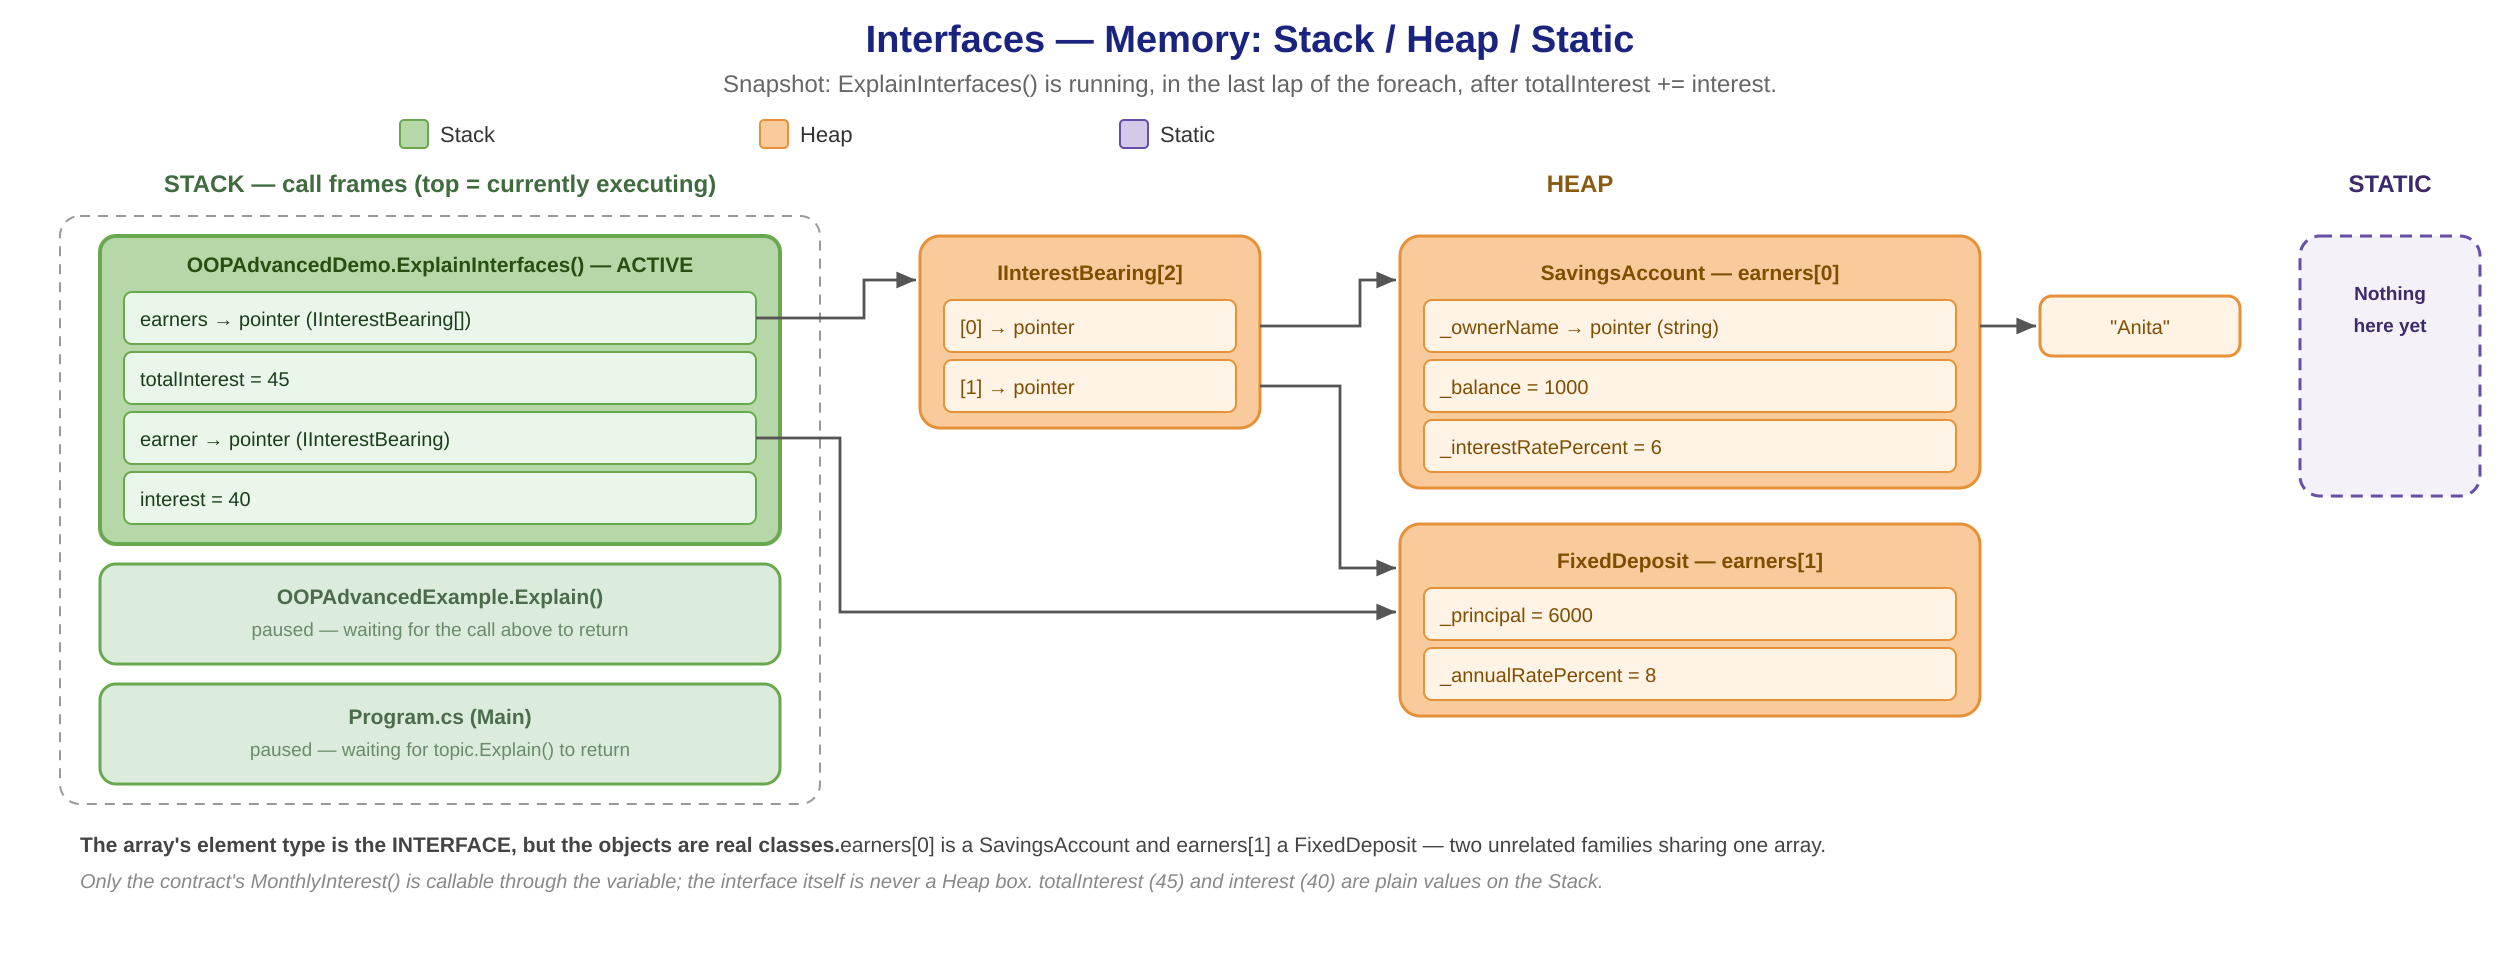
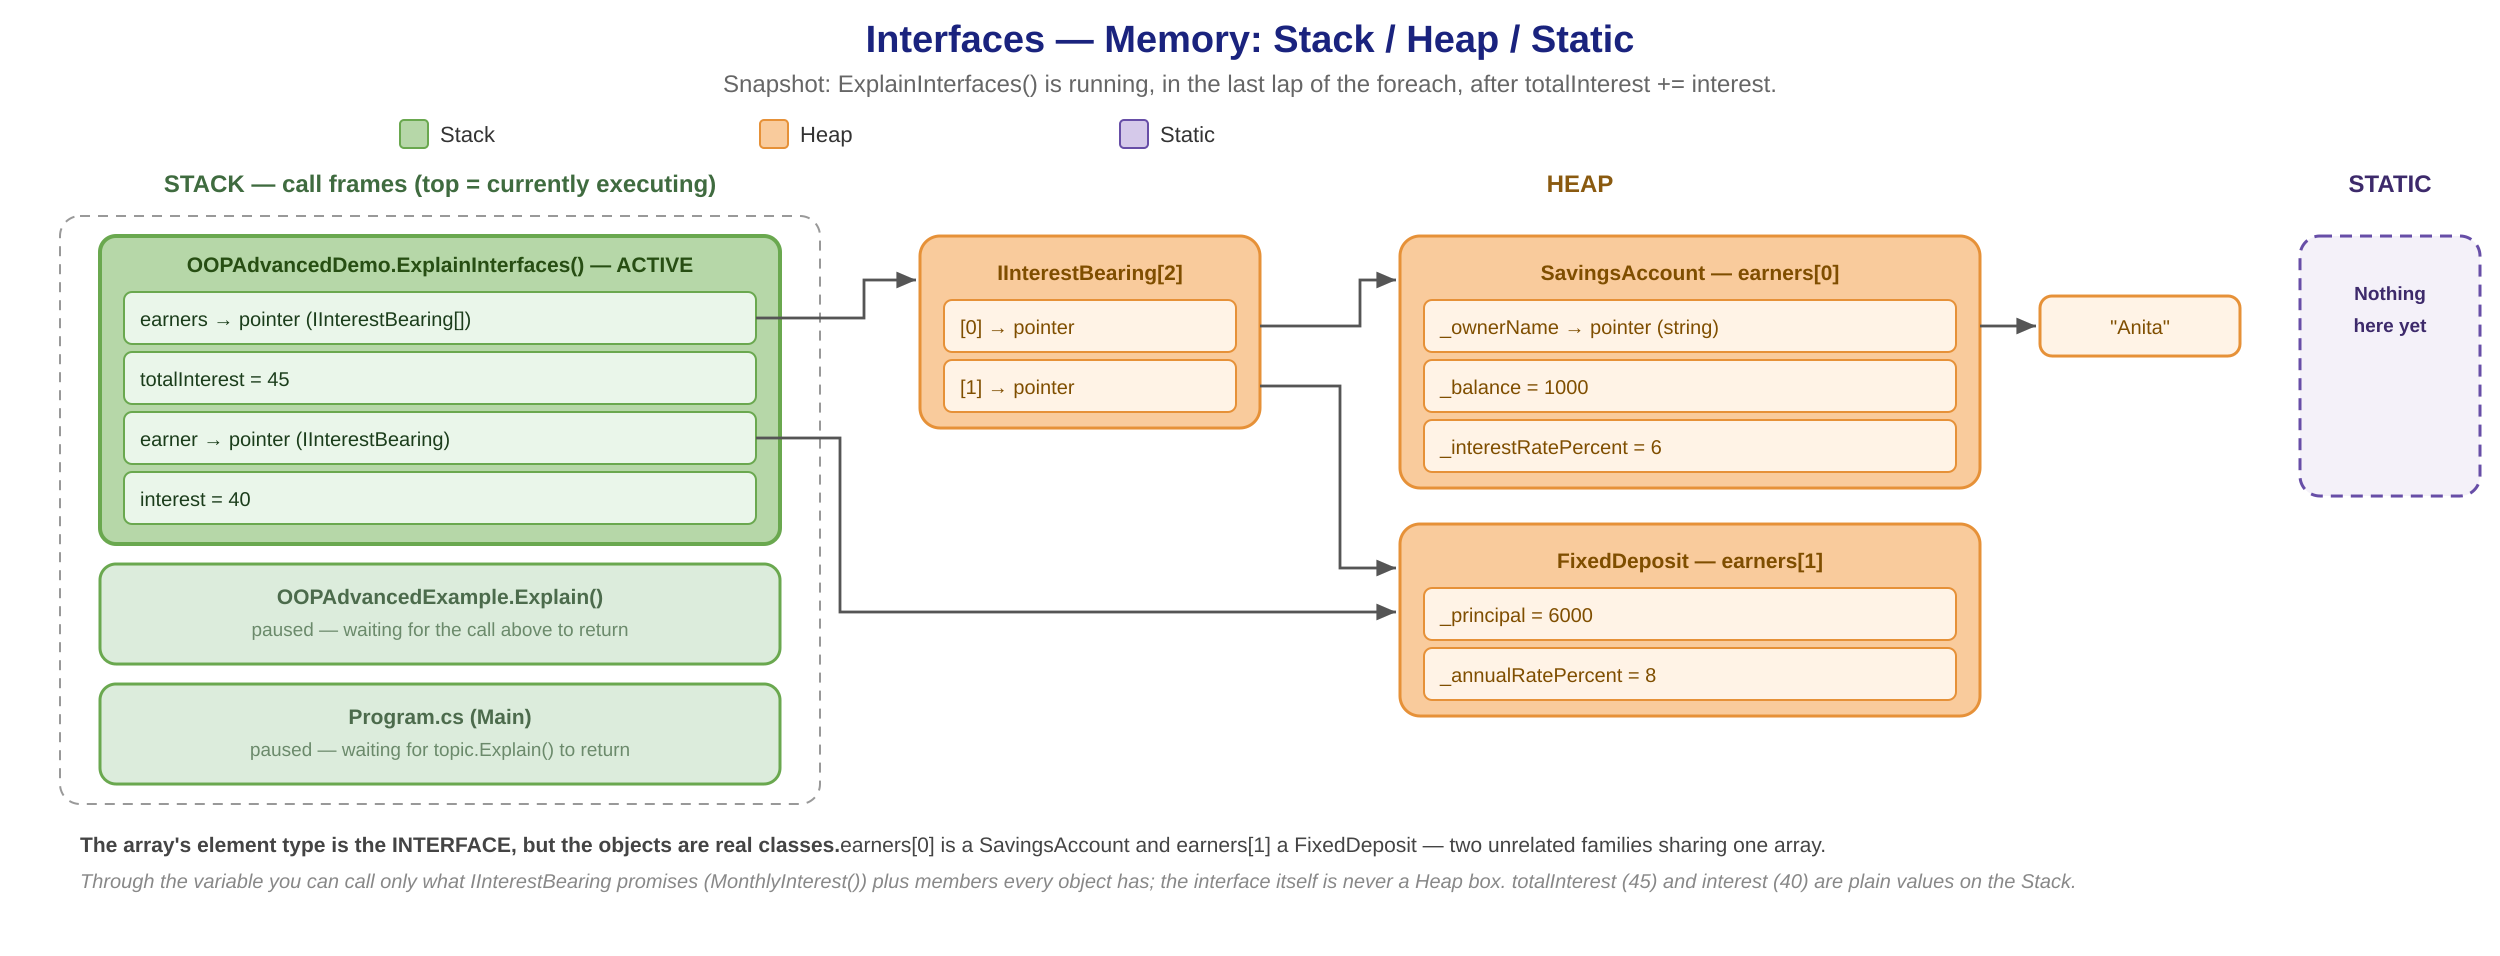
<svg xmlns="http://www.w3.org/2000/svg" viewBox="0 0 1250 478" font-family="Arial, Helvetica, sans-serif">
  <defs>
    <marker id="a" markerWidth="9" markerHeight="9" refX="7" refY="3" orient="auto">
      <path d="M0,0 L7,3 L0,6 Z" fill="#555" />
    </marker>
  </defs>
  <rect x="0" y="0" width="1250" height="478" fill="#ffffff" />
  <text x="625.0" y="26" text-anchor="middle" font-size="19" font-weight="bold" fill="#1a237e">Interfaces — Memory: Stack / Heap / Static</text>
  <text x="625.0" y="46" text-anchor="middle" font-size="12" fill="#666">Snapshot: ExplainInterfaces() is running, in the last lap of the foreach, after totalInterest += interest.</text>
  <g font-size="11" fill="#333">
    <rect x="200" y="60" width="14" height="14" rx="2" fill="#b6d7a8" stroke="#6aa84f" />
    <text x="220" y="71">Stack</text>
  </g>
  <g font-size="11" fill="#333">
    <rect x="380" y="60" width="14" height="14" rx="2" fill="#f9cb9c" stroke="#e69138" />
    <text x="400" y="71">Heap</text>
  </g>
  <g font-size="11" fill="#333">
    <rect x="560" y="60" width="14" height="14" rx="2" fill="#d5c9ea" stroke="#674ea7" />
    <text x="580" y="71">Static</text>
  </g>
  <text x="220" y="96" text-anchor="middle" font-size="12" font-weight="bold" fill="#3f6b3f">STACK — call frames (top = currently executing)</text>
  <text x="790" y="96" text-anchor="middle" font-size="12" font-weight="bold" fill="#8a5a10">HEAP</text>
  <text x="1195" y="96" text-anchor="middle" font-size="12" font-weight="bold" fill="#3d2a6b">STATIC</text>
  <rect x="30" y="108" width="380" height="294" rx="10" fill="none" stroke="#999" stroke-width="1" stroke-dasharray="5 4" />
  <rect x="50" y="118" width="340" height="154" rx="8" fill="#b6d7a8" stroke="#6aa84f" stroke-width="2" />
  <text x="220" y="136" text-anchor="middle" font-size="10.5" font-weight="bold" fill="#274e13">OOPAdvancedDemo.ExplainInterfaces() — ACTIVE</text>
  <rect x="62" y="146" width="316" height="26" rx="4" fill="#eaf6ea" stroke="#6aa84f" stroke-width="1" />
  <text x="70" y="163" font-size="10" fill="#1b3d1b">earners → pointer  (IInterestBearing[])</text>
  <rect x="62" y="176" width="316" height="26" rx="4" fill="#eaf6ea" stroke="#6aa84f" stroke-width="1" />
  <text x="70" y="193" font-size="10" fill="#1b3d1b">totalInterest = 45</text>
  <rect x="62" y="206" width="316" height="26" rx="4" fill="#eaf6ea" stroke="#6aa84f" stroke-width="1" />
  <text x="70" y="223" font-size="10" fill="#1b3d1b">earner → pointer  (IInterestBearing)</text>
  <rect x="62" y="236" width="316" height="26" rx="4" fill="#eaf6ea" stroke="#6aa84f" stroke-width="1" />
  <text x="70" y="253" font-size="10" fill="#1b3d1b">interest = 40</text>
  <rect x="50" y="282" width="340" height="50" rx="8" fill="#dcecdc" stroke="#6aa84f" stroke-width="1.5" />
  <text x="220" y="302" text-anchor="middle" font-size="10.5" font-weight="bold" fill="#4c6b4c">OOPAdvancedExample.Explain()</text>
  <text x="220" y="318" text-anchor="middle" font-size="9.5" fill="#6b8a6b">paused — waiting for the call above to return</text>
  <rect x="50" y="342" width="340" height="50" rx="8" fill="#dcecdc" stroke="#6aa84f" stroke-width="1.5" />
  <text x="220" y="362" text-anchor="middle" font-size="10.5" font-weight="bold" fill="#4c6b4c">Program.cs (Main)</text>
  <text x="220" y="378" text-anchor="middle" font-size="9.5" fill="#6b8a6b">paused — waiting for topic.Explain() to return</text>
  <rect x="460" y="118" width="170" height="96" rx="10" fill="#f9cb9c" stroke="#e69138" stroke-width="1.5" />
  <text x="545.0" y="140" text-anchor="middle" font-size="10.5" font-weight="bold" fill="#7f4e00">IInterestBearing[2]</text>
  <rect x="472" y="150" width="146" height="26" rx="4" fill="#fff3e6" stroke="#e69138" stroke-width="1" />
  <text x="480" y="167" font-size="10" fill="#7f4e00">[0] → pointer</text>
  <rect x="472" y="180" width="146" height="26" rx="4" fill="#fff3e6" stroke="#e69138" stroke-width="1" />
  <text x="480" y="197" font-size="10" fill="#7f4e00">[1] → pointer</text>
  <rect x="700" y="118" width="290" height="126" rx="10" fill="#f9cb9c" stroke="#e69138" stroke-width="1.5" />
  <text x="845.0" y="140" text-anchor="middle" font-size="10.5" font-weight="bold" fill="#7f4e00">SavingsAccount — earners[0]</text>
  <rect x="712" y="150" width="266" height="26" rx="4" fill="#fff3e6" stroke="#e69138" stroke-width="1" />
  <text x="720" y="167" font-size="10" fill="#7f4e00">_ownerName → pointer (string)</text>
  <rect x="712" y="180" width="266" height="26" rx="4" fill="#fff3e6" stroke="#e69138" stroke-width="1" />
  <text x="720" y="197" font-size="10" fill="#7f4e00">_balance = 1000</text>
  <rect x="712" y="210" width="266" height="26" rx="4" fill="#fff3e6" stroke="#e69138" stroke-width="1" />
  <text x="720" y="227" font-size="10" fill="#7f4e00">_interestRatePercent = 6</text>
  <rect x="700" y="262" width="290" height="96" rx="10" fill="#f9cb9c" stroke="#e69138" stroke-width="1.5" />
  <text x="845.0" y="284" text-anchor="middle" font-size="10.5" font-weight="bold" fill="#7f4e00">FixedDeposit — earners[1]</text>
  <rect x="712" y="294" width="266" height="26" rx="4" fill="#fff3e6" stroke="#e69138" stroke-width="1" />
  <text x="720" y="311" font-size="10" fill="#7f4e00">_principal = 6000</text>
  <rect x="712" y="324" width="266" height="26" rx="4" fill="#fff3e6" stroke="#e69138" stroke-width="1" />
  <text x="720" y="341" font-size="10" fill="#7f4e00">_annualRatePercent = 8</text>
  <rect x="1020" y="148" width="100" height="30" rx="6" fill="#fff3e6" stroke="#e69138" stroke-width="1.5" />
  <text x="1070.0" y="167" text-anchor="middle" font-size="10" fill="#7f4e00">"Anita"</text>
  <line x1="990" y1="163" x2="1018" y2="163" stroke="#555" stroke-width="1.4" marker-end="url(#a)" />
  <polyline points="630,163 680,163 680,140 698,140" fill="none" stroke="#555" stroke-width="1.4" marker-end="url(#a)" />
  <polyline points="630,193 670,193 670,284 698,284" fill="none" stroke="#555" stroke-width="1.4" marker-end="url(#a)" />
  <polyline points="378,159 432,159 432,140 458,140" fill="none" stroke="#555" stroke-width="1.4" marker-end="url(#a)" />
  <polyline points="378,219 420,219 420,306 698,306" fill="none" stroke="#555" stroke-width="1.4" marker-end="url(#a)" />
  <rect x="1150" y="118" width="90" height="130" rx="10" fill="#d5c9ea" stroke="#674ea7" stroke-width="1.5" stroke-dasharray="6 4" fill-opacity="0.25" />
  <text x="1195" y="150" text-anchor="middle" font-size="9.5" font-weight="bold" fill="#3d2a6b">Nothing</text>
  <text x="1195" y="166" text-anchor="middle" font-size="9.5" font-weight="bold" fill="#3d2a6b">here yet</text>
  <text x="40" y="426" font-size="10.5" fill="#444">
    <tspan font-weight="bold">The array's element type is the INTERFACE, but the objects are real classes. </tspan>earners[0] is a SavingsAccount and earners[1] a FixedDeposit — two unrelated families sharing one array.</text>
-   <text x="40" y="444" font-size="10" font-style="italic" fill="#888">Only the contract's MonthlyInterest() is callable through the variable; the interface itself is never a Heap box. totalInterest (45) and interest (40) are plain values on the Stack.</text>
+   <text x="40" y="444" font-size="10" font-style="italic" fill="#888">Through the variable you can call only what IInterestBearing promises (MonthlyInterest()) plus members every object has; the interface itself is never a Heap box. totalInterest (45) and interest (40) are plain values on the Stack.</text>
</svg>
